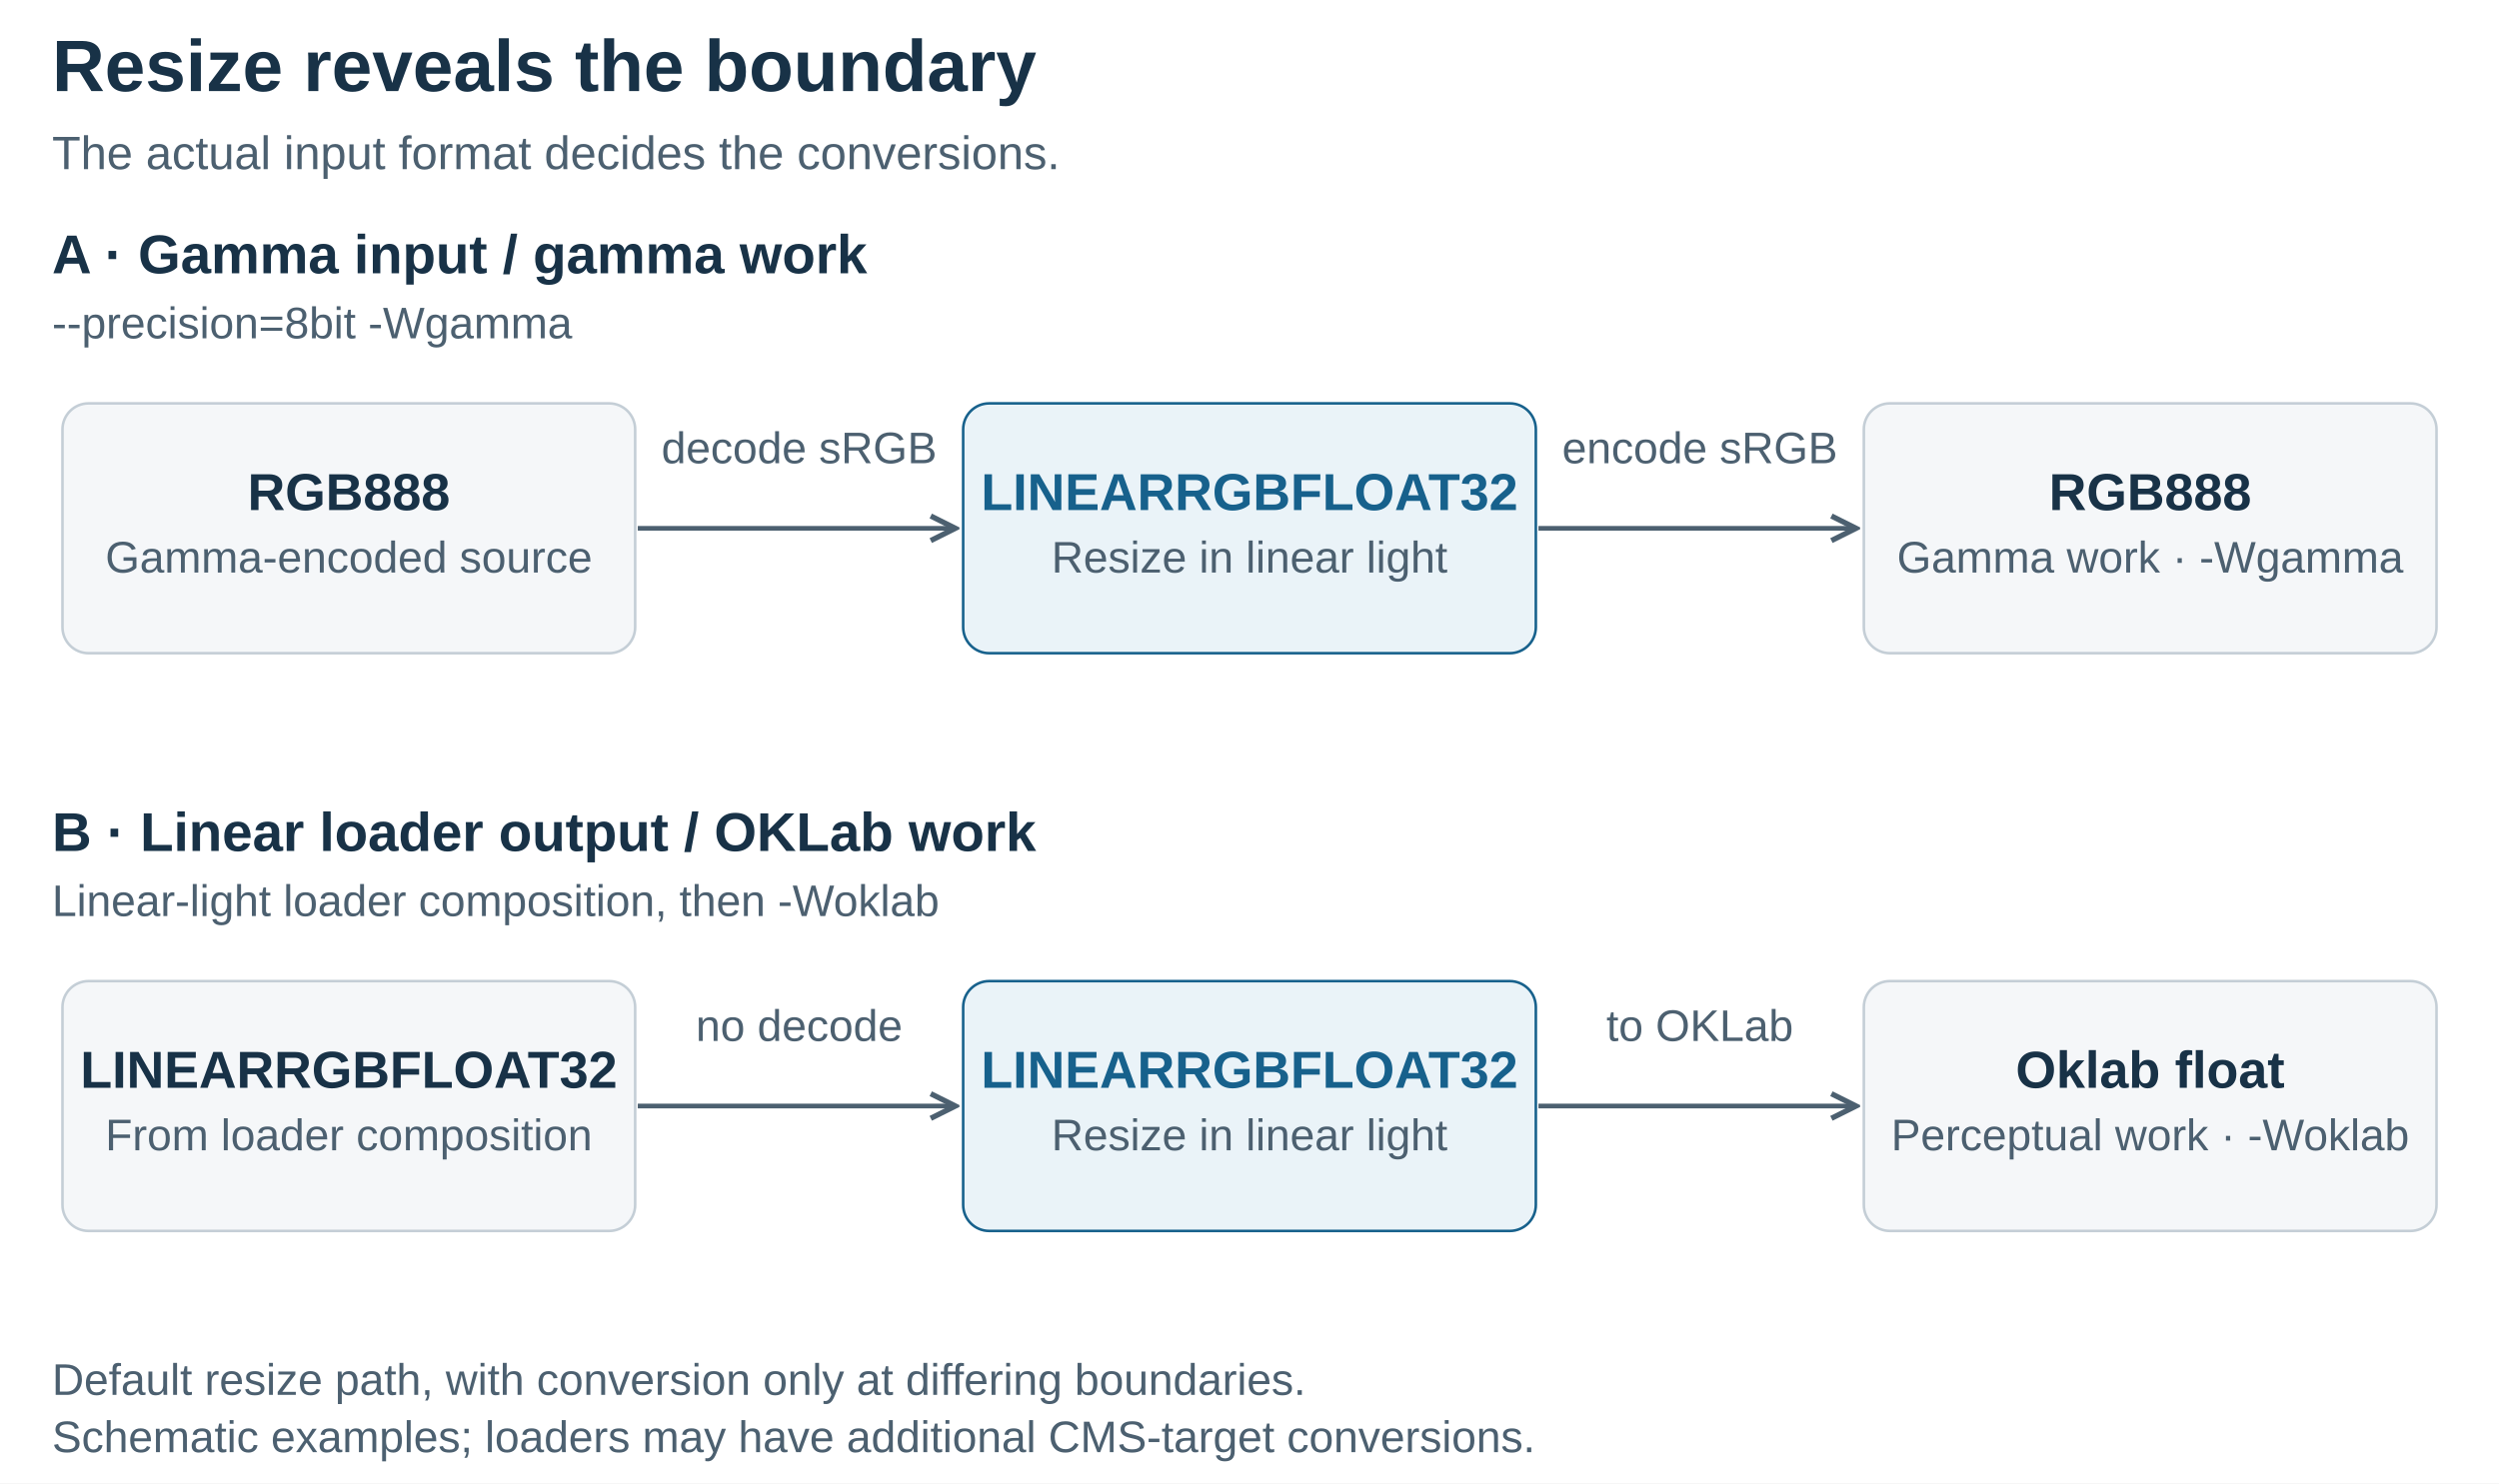
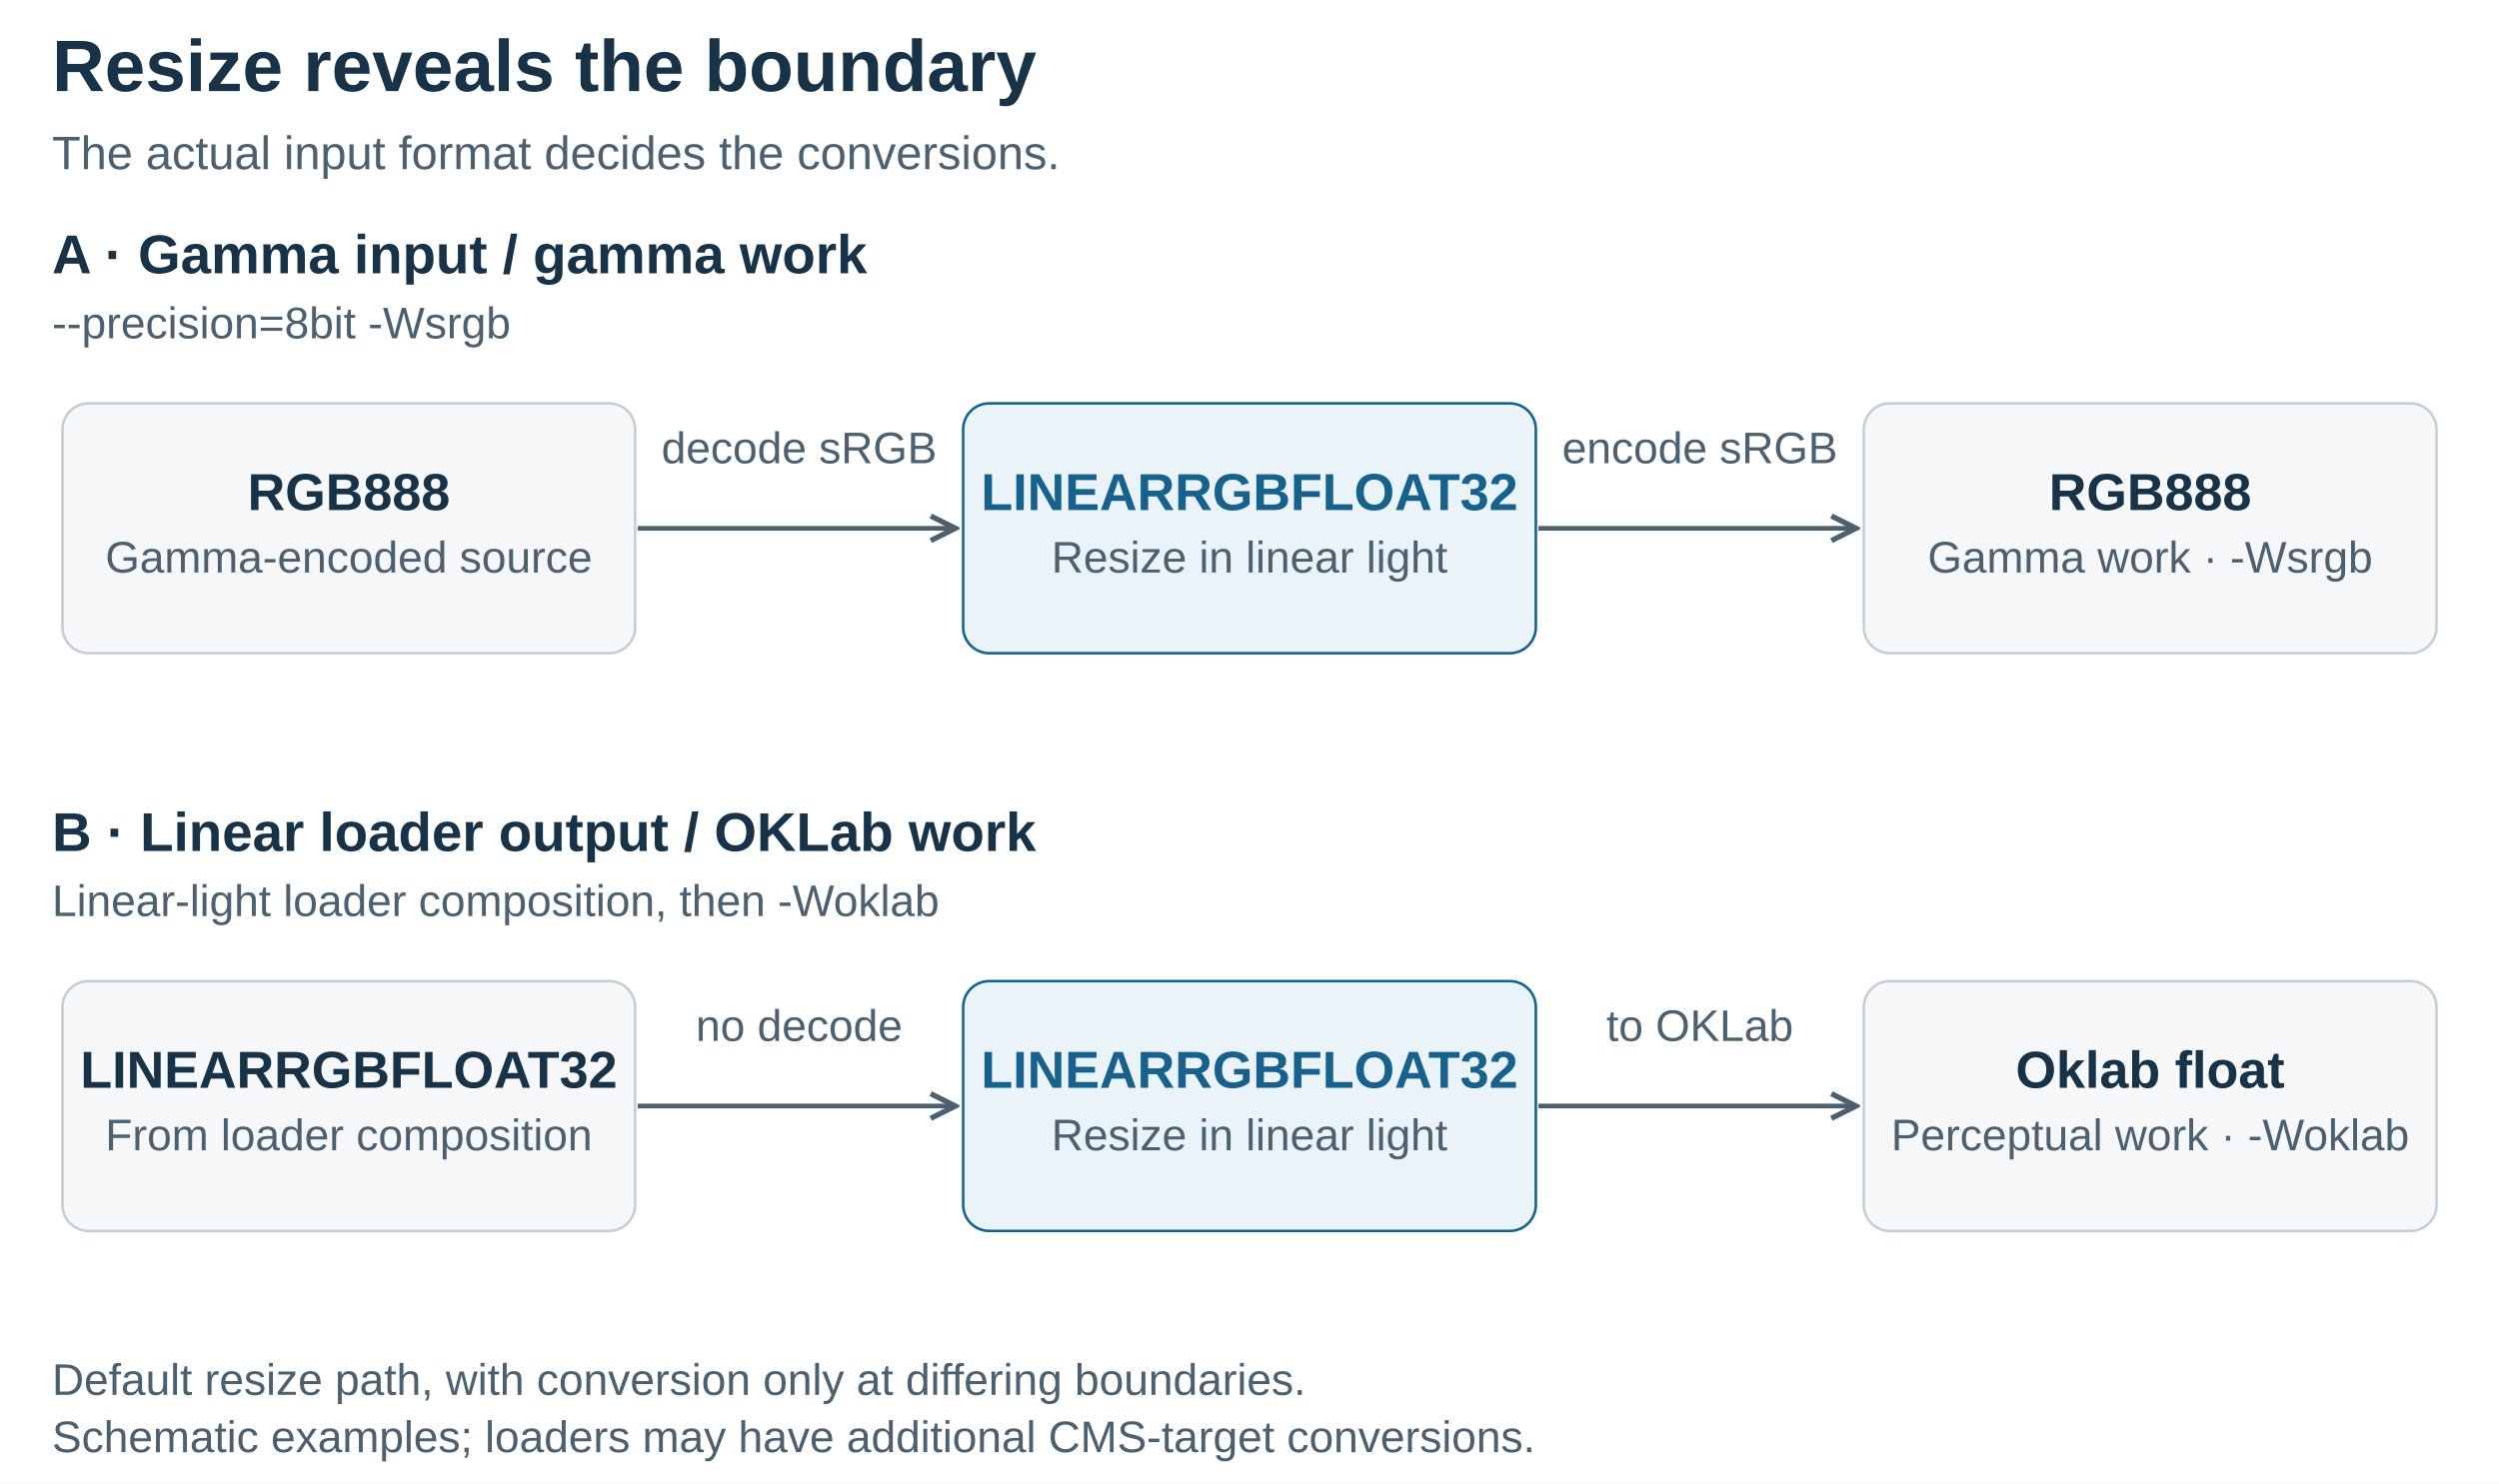
<svg xmlns="http://www.w3.org/2000/svg" width="960" height="570" viewBox="0 0 960 570" role="img" aria-labelledby="title desc" font-family="Arial, sans-serif">
  <rect x="0" y="0" width="960" height="570" rx="0" fill="#ffffff" stroke="none" />
  <defs>
    <marker id="arrow" viewBox="0 0 8 8" refX="7" refY="4" markerWidth="7" markerHeight="7" orient="auto">
      <path d="M 1 1 L 7 4 L 1 7" fill="none" stroke="#4c6070" stroke-width="1.3" />
    </marker>
  </defs>
  <text x="20" y="35" font-size="28" fill="#183247" font-weight="700" text-anchor="start">Resize reveals the boundary</text>
  <text x="20" y="65" font-size="18" fill="#4c6070" font-weight="400" text-anchor="start">The actual input format decides the conversions.</text>
  <text x="20" y="105" font-size="21" fill="#183247" font-weight="700" text-anchor="start">A · Gamma input / gamma work</text>
-   <text x="20" y="130" font-size="17" fill="#4c6070" font-weight="400" text-anchor="start">--precision=8bit -Wgamma</text>
+   <text x="20" y="130" font-size="17" fill="#4c6070" font-weight="400" text-anchor="start">--precision=8bit -Wsrgb</text>
  <g data-role="stage" data-stage="case-0-stage-0">
    <rect x="24" y="155" width="220" height="96" rx="10" fill="#f5f7f9" stroke="#c4ced6" stroke-dasharray="none" />
    <text x="134" y="196" font-size="20" fill="#183247" font-weight="700" text-anchor="middle">RGB888</text>
    <text x="134" y="220" font-size="17" fill="#4c6070" font-weight="400" text-anchor="middle">Gamma-encoded source</text>
  </g>
  <text x="307" y="178" font-size="17" fill="#4c6070" font-weight="400" text-anchor="middle">decode sRGB</text>
  <path data-from="case-0-stage-0" data-to="case-0-stage-1" d="M 245 203 L 367 203" fill="none" stroke="#4c6070" stroke-width="1.8" stroke-linejoin="round" marker-end="url(#arrow)" />
  <g data-role="stage" data-stage="case-0-stage-1">
    <rect x="370" y="155" width="220" height="96" rx="10" fill="#eaf3f8" stroke="#17618c" stroke-dasharray="none" />
    <text x="480" y="196" font-size="20" fill="#17618c" font-weight="700" text-anchor="middle">LINEARRGBFLOAT32</text>
    <text x="480" y="220" font-size="17" fill="#4c6070" font-weight="400" text-anchor="middle">Resize in linear light</text>
  </g>
  <text x="653" y="178" font-size="17" fill="#4c6070" font-weight="400" text-anchor="middle">encode sRGB</text>
  <path data-from="case-0-stage-1" data-to="case-0-stage-2" d="M 591 203 L 713 203" fill="none" stroke="#4c6070" stroke-width="1.8" stroke-linejoin="round" marker-end="url(#arrow)" />
  <g data-role="stage" data-stage="case-0-stage-2">
    <rect x="716" y="155" width="220" height="96" rx="10" fill="#f5f7f9" stroke="#c4ced6" stroke-dasharray="none" />
    <text x="826" y="196" font-size="20" fill="#183247" font-weight="700" text-anchor="middle">RGB888</text>
-     <text x="826" y="220" font-size="17" fill="#4c6070" font-weight="400" text-anchor="middle">Gamma work · -Wgamma</text>
+     <text x="826" y="220" font-size="17" fill="#4c6070" font-weight="400" text-anchor="middle">Gamma work · -Wsrgb</text>
  </g>
  <text x="20" y="327" font-size="21" fill="#183247" font-weight="700" text-anchor="start">B · Linear loader output / OKLab work</text>
  <text x="20" y="352" font-size="17" fill="#4c6070" font-weight="400" text-anchor="start">Linear-light loader composition, then -Woklab</text>
  <g data-role="stage" data-stage="case-1-stage-0">
    <rect x="24" y="377" width="220" height="96" rx="10" fill="#f5f7f9" stroke="#c4ced6" stroke-dasharray="none" />
    <text x="134" y="418" font-size="20" fill="#183247" font-weight="700" text-anchor="middle">LINEARRGBFLOAT32</text>
    <text x="134" y="442" font-size="17" fill="#4c6070" font-weight="400" text-anchor="middle">From loader composition</text>
  </g>
  <text x="307" y="400" font-size="17" fill="#4c6070" font-weight="400" text-anchor="middle">no decode</text>
  <path data-from="case-1-stage-0" data-to="case-1-stage-1" d="M 245 425 L 367 425" fill="none" stroke="#4c6070" stroke-width="1.8" stroke-linejoin="round" marker-end="url(#arrow)" />
  <g data-role="stage" data-stage="case-1-stage-1">
    <rect x="370" y="377" width="220" height="96" rx="10" fill="#eaf3f8" stroke="#17618c" stroke-dasharray="none" />
    <text x="480" y="418" font-size="20" fill="#17618c" font-weight="700" text-anchor="middle">LINEARRGBFLOAT32</text>
    <text x="480" y="442" font-size="17" fill="#4c6070" font-weight="400" text-anchor="middle">Resize in linear light</text>
  </g>
  <text x="653" y="400" font-size="17" fill="#4c6070" font-weight="400" text-anchor="middle">to OKLab</text>
  <path data-from="case-1-stage-1" data-to="case-1-stage-2" d="M 591 425 L 713 425" fill="none" stroke="#4c6070" stroke-width="1.8" stroke-linejoin="round" marker-end="url(#arrow)" />
  <g data-role="stage" data-stage="case-1-stage-2">
    <rect x="716" y="377" width="220" height="96" rx="10" fill="#f5f7f9" stroke="#c4ced6" stroke-dasharray="none" />
    <text x="826" y="418" font-size="20" fill="#183247" font-weight="700" text-anchor="middle">Oklab float</text>
    <text x="826" y="442" font-size="17" fill="#4c6070" font-weight="400" text-anchor="middle">Perceptual work · -Woklab</text>
  </g>
  <text x="20" y="536" font-size="17" fill="#4c6070" font-weight="400" text-anchor="start">Default resize path, with conversion only at differing boundaries.</text>
  <text x="20" y="558" font-size="17" fill="#4c6070" font-weight="400" text-anchor="start">Schematic examples; loaders may have additional CMS-target conversions.</text>
</svg>
